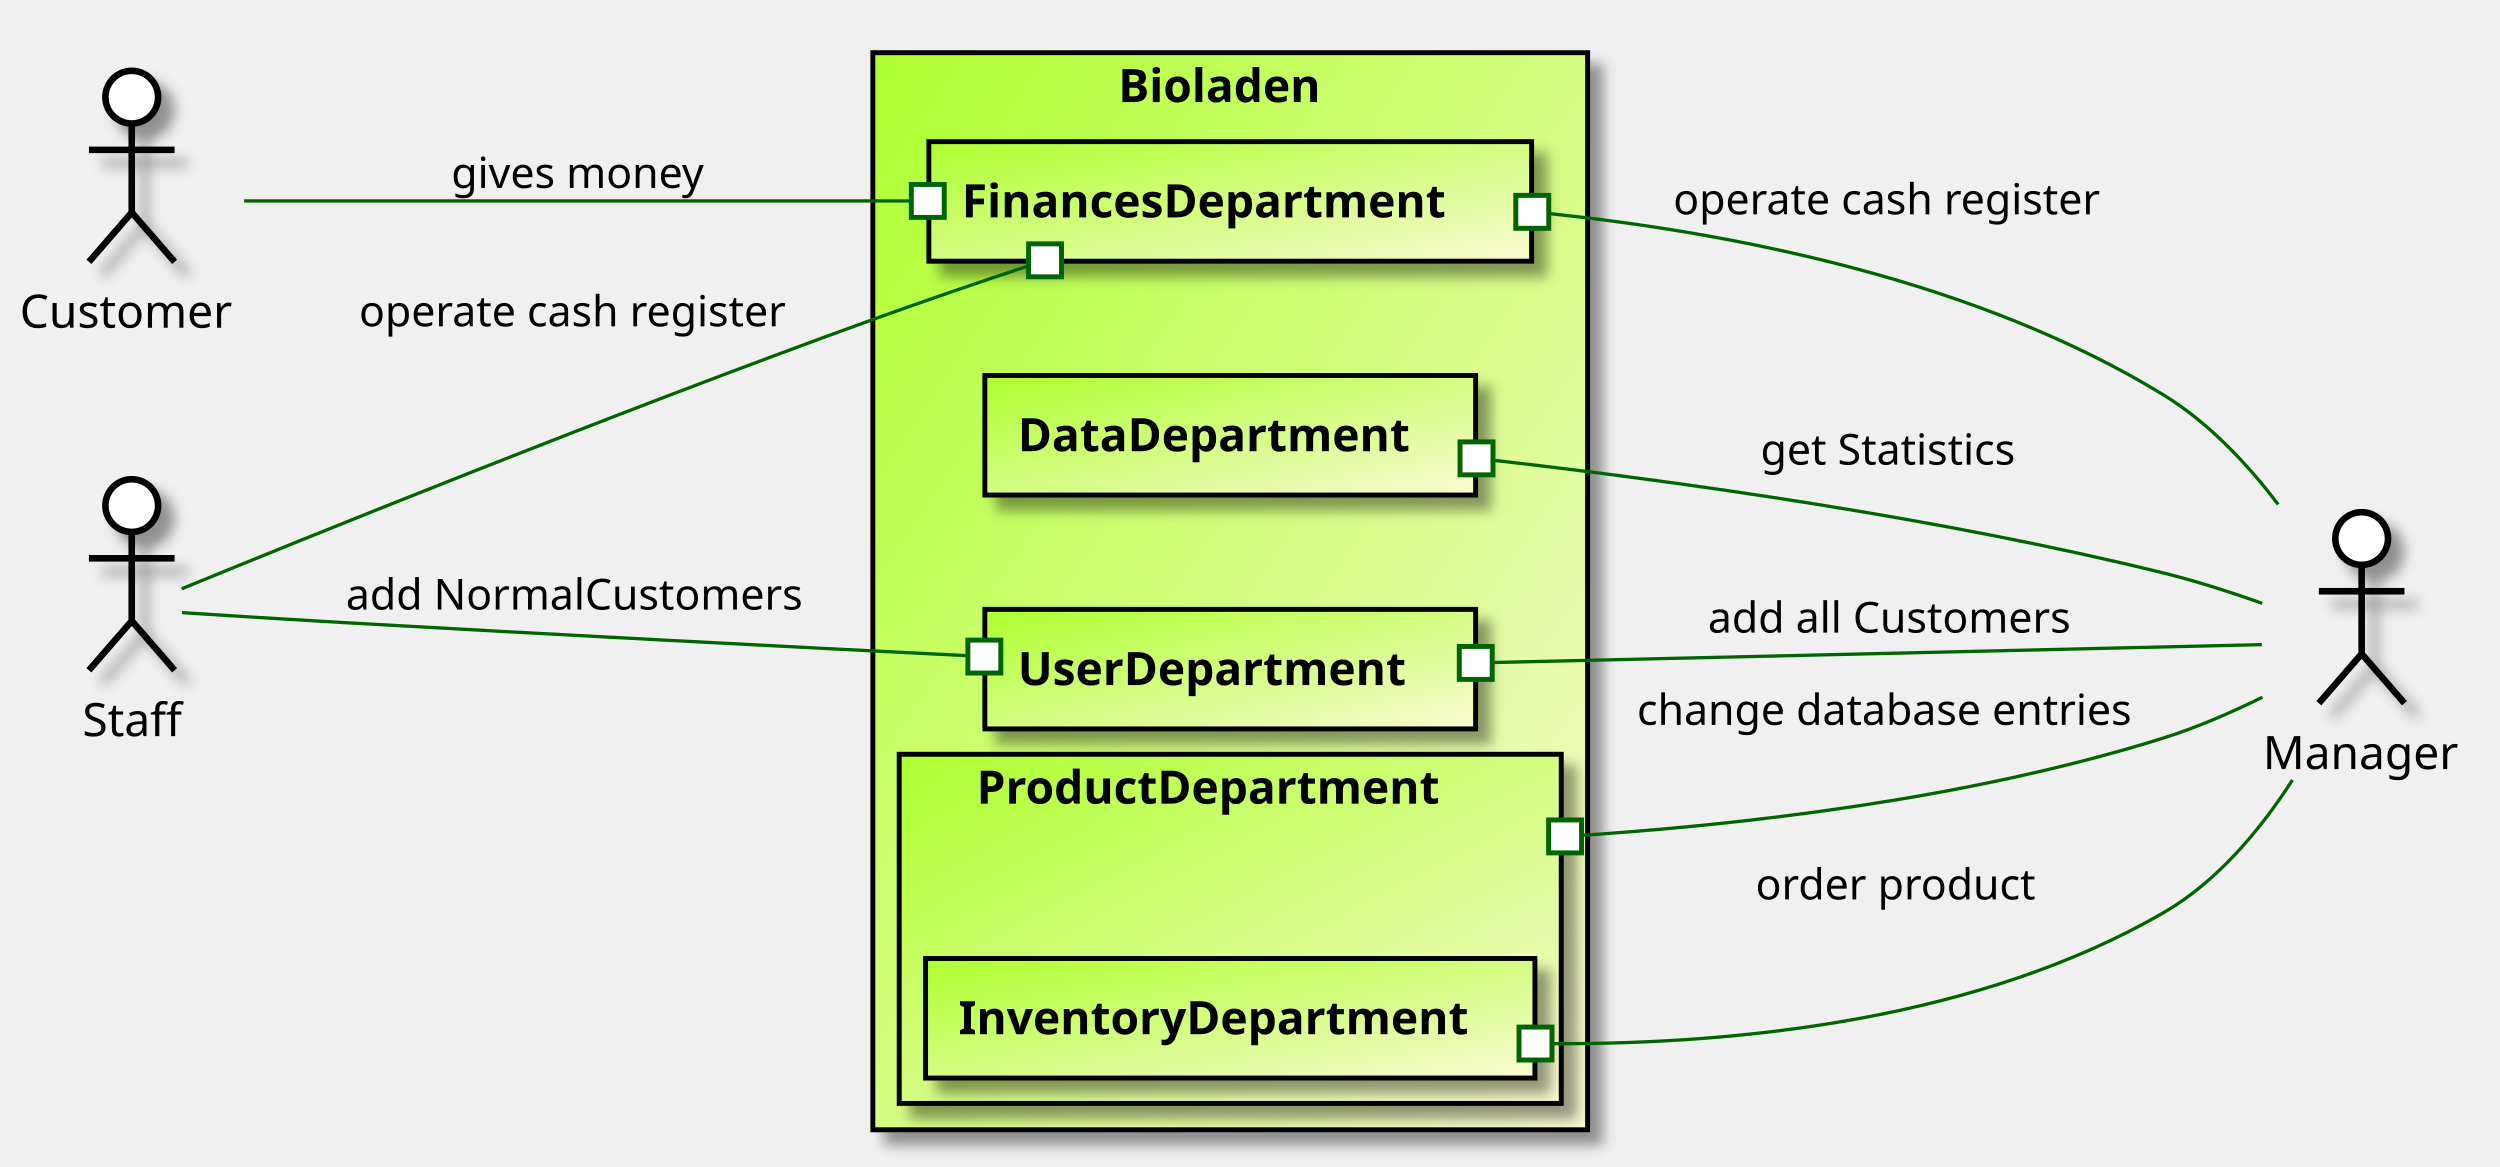
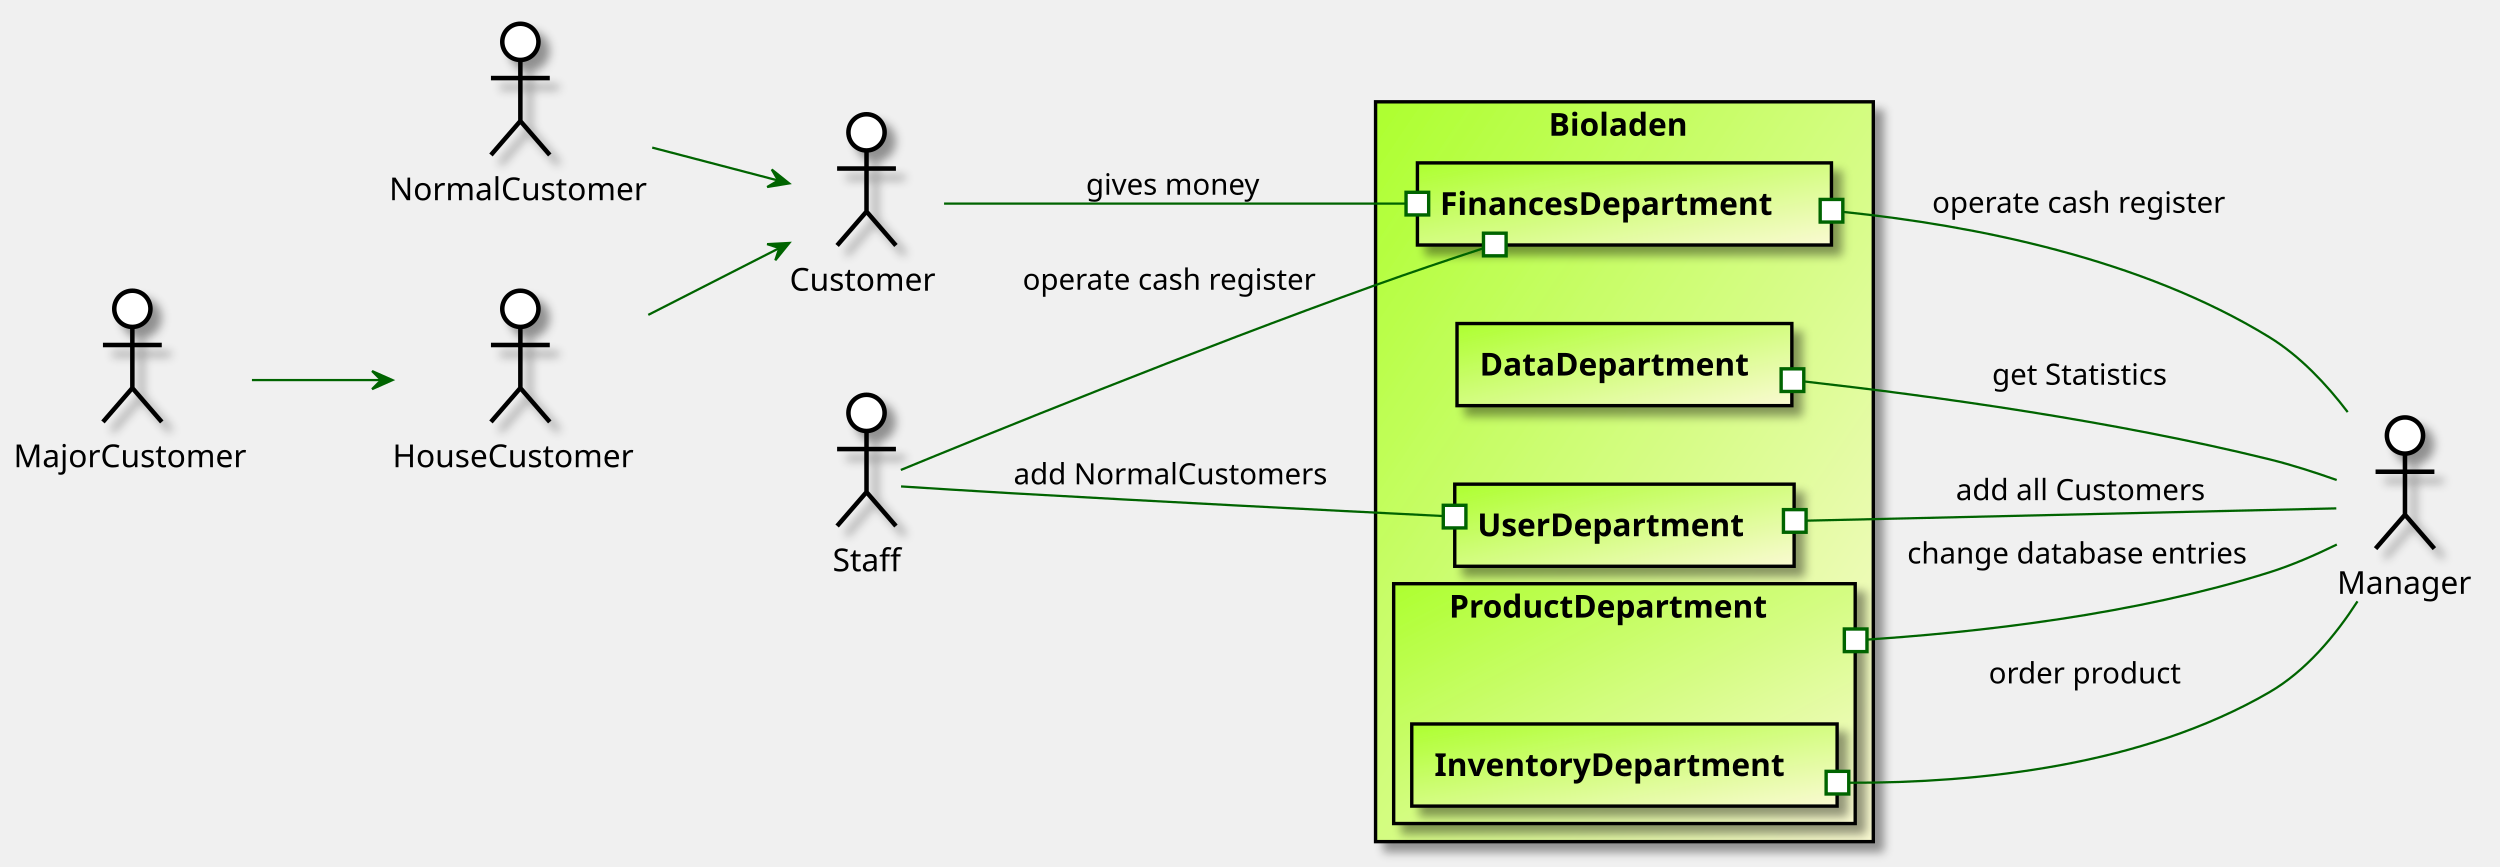
- <svg xmlns="http://www.w3.org/2000/svg" contentScriptType="application/ecmascript" contentStyleType="text/css" height="354px" preserveAspectRatio="none" style="width:759px;height:354px;" version="1.1" viewBox="0 0 759 354" width="759px" zoomAndPan="magnify">
+ <svg xmlns="http://www.w3.org/2000/svg" contentScriptType="application/ecmascript" contentStyleType="text/css" height="383px" preserveAspectRatio="none" style="width:1105px;height:383px;" version="1.1" viewBox="0 0 1105 383" width="1105px" zoomAndPan="magnify">
  <defs>
-     <linearGradient id="g1ox4fohzz5jaq0" x1="0%" x2="100%" y1="0%" y2="100%">
+     <linearGradient id="g1u7lgi80862aj0" x1="0%" x2="100%" y1="0%" y2="100%">
      <stop offset="0%" stop-color="#ADFF2F" />
      <stop offset="100%" stop-color="#FAFAD2" />
    </linearGradient>
-     <filter height="300%" id="f1ox4fohzz5jaq" width="300%" x="-1" y="-1">
+     <filter height="300%" id="f1u7lgi80862aj" width="300%" x="-1" y="-1">
      <feGaussianBlur result="blurOut" stdDeviation="2.0" />
      <feColorMatrix in="blurOut" result="blurOut2" type="matrix" values="0 0 0 0 0 0 0 0 0 0 0 0 0 0 0 0 0 0 .4 0" />
      <feOffset dx="4.0" dy="4.0" in="blurOut2" result="blurOut3" />
      <feBlend in="SourceGraphic" in2="blurOut3" mode="normal" />
    </filter>
  </defs>
  <g>
-     <rect fill="url(#g1ox4fohzz5jaq0)" filter="url(#f1ox4fohzz5jaq)" height="327" style="stroke: #000000; stroke-width: 1.5;" width="217" x="265" y="16" />
-     <text fill="#000000" font-family="sans-serif" font-size="14" font-weight="bold" lengthAdjust="spacingAndGlyphs" textLength="68" x="339.5" y="30.995">Bioladen</text>
-     <rect fill="url(#g1ox4fohzz5jaq0)" filter="url(#f1ox4fohzz5jaq)" height="106" style="stroke: #000000; stroke-width: 1.5;" width="201" x="273" y="229" />
-     <text fill="#000000" font-family="sans-serif" font-size="14" font-weight="bold" lengthAdjust="spacingAndGlyphs" textLength="154" x="296.5" y="243.995">ProductDepartment</text>
-     <rect fill="url(#g1ox4fohzz5jaq0)" filter="url(#f1ox4fohzz5jaq)" height="36.297" style="stroke: #000000; stroke-width: 1.5;" width="183" x="282" y="43" />
-     <text fill="#000000" font-family="sans-serif" font-size="14" font-weight="bold" lengthAdjust="spacingAndGlyphs" textLength="163" x="292" y="65.995">FinancesDepartment</text>
-     <rect fill="url(#g1ox4fohzz5jaq0)" filter="url(#f1ox4fohzz5jaq)" height="36.297" style="stroke: #000000; stroke-width: 1.5;" width="149" x="299" y="114" />
-     <text fill="#000000" font-family="sans-serif" font-size="14" font-weight="bold" lengthAdjust="spacingAndGlyphs" textLength="129" x="309" y="136.995">DataDepartment</text>
-     <rect fill="url(#g1ox4fohzz5jaq0)" filter="url(#f1ox4fohzz5jaq)" height="36.297" style="stroke: #000000; stroke-width: 1.5;" width="149" x="299" y="185" />
-     <text fill="#000000" font-family="sans-serif" font-size="14" font-weight="bold" lengthAdjust="spacingAndGlyphs" textLength="129" x="309" y="207.995">UserDepartment</text>
-     <rect fill="url(#g1ox4fohzz5jaq0)" filter="url(#f1ox4fohzz5jaq)" height="36.297" style="stroke: #000000; stroke-width: 1.5;" width="185" x="281" y="291" />
-     <text fill="#000000" font-family="sans-serif" font-size="14" font-weight="bold" lengthAdjust="spacingAndGlyphs" textLength="165" x="291" y="313.995">InventoryDepartment</text>
-     <ellipse cx="40" cy="153.5" fill="#FFFFFF" filter="url(#f1ox4fohzz5jaq)" rx="8" ry="8" style="stroke: #000000; stroke-width: 2.0;" />
-     <path d="M40,161.5 L40,188.5 M27,169.5 L53,169.5 M40,188.5 L27,203.5 M40,188.5 L53,203.5 " fill="none" filter="url(#f1ox4fohzz5jaq)" style="stroke: #000000; stroke-width: 2.0;" />
-     <text fill="#000000" font-family="sans-serif" font-size="14" lengthAdjust="spacingAndGlyphs" textLength="30" x="25" y="223.495">Staff</text>
-     <ellipse cx="717" cy="163.5" fill="#FFFFFF" filter="url(#f1ox4fohzz5jaq)" rx="8" ry="8" style="stroke: #000000; stroke-width: 2.0;" />
-     <path d="M717,171.5 L717,198.5 M704,179.5 L730,179.5 M717,198.5 L704,213.5 M717,198.5 L730,213.5 " fill="none" filter="url(#f1ox4fohzz5jaq)" style="stroke: #000000; stroke-width: 2.0;" />
-     <text fill="#000000" font-family="sans-serif" font-size="14" lengthAdjust="spacingAndGlyphs" textLength="60" x="687" y="233.495">Manager</text>
-     <ellipse cx="40" cy="29.5" fill="#FFFFFF" filter="url(#f1ox4fohzz5jaq)" rx="8" ry="8" style="stroke: #000000; stroke-width: 2.0;" />
-     <path d="M40,37.5 L40,64.5 M27,45.5 L53,45.5 M40,64.5 L27,79.5 M40,64.5 L53,79.5 " fill="none" filter="url(#f1ox4fohzz5jaq)" style="stroke: #000000; stroke-width: 2.0;" />
-     <text fill="#000000" font-family="sans-serif" font-size="14" lengthAdjust="spacingAndGlyphs" textLength="68" x="6" y="99.495">Customer</text>
-     <path d="M453.338,201.141 C527.794,199.406 634.92,196.912 686.7,195.706 " fill="none" id="UserDepartment-Manager" style="stroke: #006400; stroke-width: 1.0;" />
-     <rect fill="#FFFFFF" height="10" style="stroke: #006400; stroke-width: 1.5;" width="10" x="443.034" y="196.264" />
-     <text fill="#000000" font-family="sans-serif" font-size="13" lengthAdjust="spacingAndGlyphs" textLength="116" x="518.5" y="192.067">add all Customers</text>
-     <path d="M453.39,139.741 C510.624,146.276 589.241,157.283 657,174 C666.858,176.432 677.379,179.828 686.814,183.181 " fill="none" id="DataDepartment-Manager" style="stroke: #006400; stroke-width: 1.0;" />
-     <rect fill="#FFFFFF" height="10" style="stroke: #006400; stroke-width: 1.5;" width="10" x="443.267" y="134.161" />
-     <text fill="#000000" font-family="sans-serif" font-size="13" lengthAdjust="spacingAndGlyphs" textLength="84" x="534.5" y="141.067">get Statistics</text>
-     <path d="M470.386,64.844 C528.175,70.944 600.961,85.594 657,120 C670.5,128.288 682.243,140.753 691.674,153.154 " fill="none" id="FinancesDepartment-Manager" style="stroke: #006400; stroke-width: 1.0;" />
-     <rect fill="#FFFFFF" height="10" style="stroke: #006400; stroke-width: 1.5;" width="10" x="460.196" y="59.315" />
-     <text fill="#000000" font-family="sans-serif" font-size="13" lengthAdjust="spacingAndGlyphs" textLength="137" x="508" y="65.067">operate cash register</text>
-     <path d="M475.157,253.935 C530.06,250.494 598.406,242.411 657,224 C667.044,220.844 677.529,216.267 686.872,211.679 " fill="none" id="ProductDepartment-Manager" style="stroke: #006400; stroke-width: 1.0;" />
-     <rect fill="#FFFFFF" height="10" style="stroke: #006400; stroke-width: 1.5;" width="10" x="470.157" y="248.935" />
-     <text fill="#000000" font-family="sans-serif" font-size="13" lengthAdjust="spacingAndGlyphs" textLength="159" x="497" y="220.067">change database entries</text>
-     <path d="M471.354,316.86 C528.986,317.071 601.274,309.334 657,277 C673.173,267.616 686.24,251.944 696,236.801 " fill="none" id="InventoryDepartment-Manager" style="stroke: #006400; stroke-width: 1.0;" />
-     <rect fill="#FFFFFF" height="10" style="stroke: #006400; stroke-width: 1.5;" width="10" x="461.176" y="311.819" />
-     <text fill="#000000" font-family="sans-serif" font-size="13" lengthAdjust="spacingAndGlyphs" textLength="87" x="533" y="273.067">order product</text>
-     <path d="M55.256,185.999 C68.221,186.837 87.328,188.046 104,189 C167.778,192.649 240.071,196.383 293.714,199.076 " fill="none" id="Staff-UserDepartment" style="stroke: #006400; stroke-width: 1.0;" />
-     <rect fill="#FFFFFF" height="10" style="stroke: #006400; stroke-width: 1.5;" width="10" x="293.847" y="194.333" />
-     <text fill="#000000" font-family="sans-serif" font-size="13" lengthAdjust="spacingAndGlyphs" textLength="145" x="105" y="185.067">add NormalCustomers</text>
-     <path d="M55.173,178.747 C91.292,163.933 185.312,125.781 265,97 C280.309,91.471 296.946,85.789 312.487,80.621 " fill="none" id="Staff-FinancesDepartment" style="stroke: #006400; stroke-width: 1.0;" />
-     <rect fill="#FFFFFF" height="10" style="stroke: #006400; stroke-width: 1.5;" width="10" x="312.273" y="74.034" />
-     <text fill="#000000" font-family="sans-serif" font-size="13" lengthAdjust="spacingAndGlyphs" textLength="137" x="109" y="99.067">operate cash register</text>
-     <path d="M74.123,61 C121.287,61 208.286,61 276.391,61 " fill="none" id="Customer-FinancesDepartment" style="stroke: #006400; stroke-width: 1.0;" />
-     <rect fill="#FFFFFF" height="10" style="stroke: #006400; stroke-width: 1.5;" width="10" x="276.675" y="56" />
-     <text fill="#000000" font-family="sans-serif" font-size="13" lengthAdjust="spacingAndGlyphs" textLength="81" x="137" y="57.067">gives money</text>
+     <rect fill="url(#g1u7lgi80862aj0)" filter="url(#f1u7lgi80862aj)" height="327" style="stroke: #000000; stroke-width: 1.5;" width="220" x="608" y="45" />
+     <text fill="#000000" font-family="sans-serif" font-size="14" font-weight="bold" lengthAdjust="spacingAndGlyphs" textLength="67" x="684.5" y="59.995">Bioladen</text>
+     <rect fill="url(#g1u7lgi80862aj0)" filter="url(#f1u7lgi80862aj)" height="106" style="stroke: #000000; stroke-width: 1.5;" width="204" x="616" y="258" />
+     <text fill="#000000" font-family="sans-serif" font-size="14" font-weight="bold" lengthAdjust="spacingAndGlyphs" textLength="155" x="640.5" y="272.995">ProductDepartment</text>
+     <rect fill="url(#g1u7lgi80862aj0)" filter="url(#f1u7lgi80862aj)" height="36.297" style="stroke: #000000; stroke-width: 1.5;" width="183" x="626.5" y="72" />
+     <text fill="#000000" font-family="sans-serif" font-size="14" font-weight="bold" lengthAdjust="spacingAndGlyphs" textLength="163" x="636.5" y="94.995">FinancesDepartment</text>
+     <rect fill="url(#g1u7lgi80862aj0)" filter="url(#f1u7lgi80862aj)" height="36.297" style="stroke: #000000; stroke-width: 1.5;" width="148" x="644" y="143" />
+     <text fill="#000000" font-family="sans-serif" font-size="14" font-weight="bold" lengthAdjust="spacingAndGlyphs" textLength="128" x="654" y="165.995">DataDepartment</text>
+     <rect fill="url(#g1u7lgi80862aj0)" filter="url(#f1u7lgi80862aj)" height="36.297" style="stroke: #000000; stroke-width: 1.5;" width="150" x="643" y="214" />
+     <text fill="#000000" font-family="sans-serif" font-size="14" font-weight="bold" lengthAdjust="spacingAndGlyphs" textLength="130" x="653" y="236.995">UserDepartment</text>
+     <rect fill="url(#g1u7lgi80862aj0)" filter="url(#f1u7lgi80862aj)" height="36.297" style="stroke: #000000; stroke-width: 1.5;" width="188" x="624" y="320" />
+     <text fill="#000000" font-family="sans-serif" font-size="14" font-weight="bold" lengthAdjust="spacingAndGlyphs" textLength="168" x="634" y="342.995">InventoryDepartment</text>
+     <ellipse cx="383" cy="182.5" fill="#FFFFFF" filter="url(#f1u7lgi80862aj)" rx="8" ry="8" style="stroke: #000000; stroke-width: 2.0;" />
+     <path d="M383,190.5 L383,217.5 M370,198.5 L396,198.5 M383,217.5 L370,232.5 M383,217.5 L396,232.5 " fill="none" filter="url(#f1u7lgi80862aj)" style="stroke: #000000; stroke-width: 2.0;" />
+     <text fill="#000000" font-family="sans-serif" font-size="14" lengthAdjust="spacingAndGlyphs" textLength="30" x="368" y="252.495">Staff</text>
+     <ellipse cx="1063" cy="192.5" fill="#FFFFFF" filter="url(#f1u7lgi80862aj)" rx="8" ry="8" style="stroke: #000000; stroke-width: 2.0;" />
+     <path d="M1063,200.5 L1063,227.5 M1050,208.5 L1076,208.5 M1063,227.5 L1050,242.5 M1063,227.5 L1076,242.5 " fill="none" filter="url(#f1u7lgi80862aj)" style="stroke: #000000; stroke-width: 2.0;" />
+     <text fill="#000000" font-family="sans-serif" font-size="14" lengthAdjust="spacingAndGlyphs" textLength="60" x="1033" y="262.495">Manager</text>
+     <ellipse cx="383" cy="58.5" fill="#FFFFFF" filter="url(#f1u7lgi80862aj)" rx="8" ry="8" style="stroke: #000000; stroke-width: 2.0;" />
+     <path d="M383,66.5 L383,93.5 M370,74.5 L396,74.5 M383,93.5 L370,108.5 M383,93.5 L396,108.5 " fill="none" filter="url(#f1u7lgi80862aj)" style="stroke: #000000; stroke-width: 2.0;" />
+     <text fill="#000000" font-family="sans-serif" font-size="14" lengthAdjust="spacingAndGlyphs" textLength="68" x="349" y="128.495">Customer</text>
+     <ellipse cx="230" cy="18.5" fill="#FFFFFF" filter="url(#f1u7lgi80862aj)" rx="8" ry="8" style="stroke: #000000; stroke-width: 2.0;" />
+     <path d="M230,26.5 L230,53.5 M217,34.5 L243,34.5 M230,53.5 L217,68.5 M230,53.5 L243,68.5 " fill="none" filter="url(#f1u7lgi80862aj)" style="stroke: #000000; stroke-width: 2.0;" />
+     <text fill="#000000" font-family="sans-serif" font-size="14" lengthAdjust="spacingAndGlyphs" textLength="116" x="172" y="88.495">NormalCustomer</text>
+     <ellipse cx="230" cy="136.5" fill="#FFFFFF" filter="url(#f1u7lgi80862aj)" rx="8" ry="8" style="stroke: #000000; stroke-width: 2.0;" />
+     <path d="M230,144.5 L230,171.5 M217,152.5 L243,152.5 M230,171.5 L217,186.5 M230,171.5 L243,186.5 " fill="none" filter="url(#f1u7lgi80862aj)" style="stroke: #000000; stroke-width: 2.0;" />
+     <text fill="#000000" font-family="sans-serif" font-size="14" lengthAdjust="spacingAndGlyphs" textLength="113" x="173.5" y="206.495">HouseCustomer</text>
+     <ellipse cx="58.5" cy="136.5" fill="#FFFFFF" filter="url(#f1u7lgi80862aj)" rx="8" ry="8" style="stroke: #000000; stroke-width: 2.0;" />
+     <path d="M58.5,144.5 L58.5,171.5 M45.5,152.5 L71.5,152.5 M58.5,171.5 L45.5,186.5 M58.5,171.5 L71.5,186.5 " fill="none" filter="url(#f1u7lgi80862aj)" style="stroke: #000000; stroke-width: 2.0;" />
+     <text fill="#000000" font-family="sans-serif" font-size="14" lengthAdjust="spacingAndGlyphs" textLength="105" x="6" y="206.495">MajorCustomer</text>
+     <path d="M288.279,65.236 C306.8,70.078 326.833,75.316 343.685,79.722 " fill="none" id="NormalCustomer-Customer" style="stroke: #006400; stroke-width: 1.0;" />
+     <polygon fill="#006400" points="348.808,81.061,341.113,74.915,343.971,79.796,339.089,82.654,348.808,81.061" style="stroke: #006400; stroke-width: 1.0;" />
+     <path d="M286.537,139.177 C305.678,129.419 326.612,118.747 344.072,109.846 " fill="none" id="HouseCustomer-Customer" style="stroke: #006400; stroke-width: 1.0;" />
+     <polygon fill="#006400" points="348.9,107.384,339.065,107.909,344.446,109.655,342.699,115.036,348.9,107.384" style="stroke: #006400; stroke-width: 1.0;" />
+     <path d="M111.355,168 C129.347,168 149.617,168 168.244,168 " fill="none" id="MajorCustomer-HouseCustomer" style="stroke: #006400; stroke-width: 1.0;" />
+     <polygon fill="#006400" points="173.451,168,164.451,164,168.451,168,164.451,172,173.451,168" style="stroke: #006400; stroke-width: 1.0;" />
+     <path d="M798.614,230.131 C873.415,228.396 980.77,225.907 1032.647,224.704 " fill="none" id="UserDepartment-Manager" style="stroke: #006400; stroke-width: 1.0;" />
+     <rect fill="#FFFFFF" height="10" style="stroke: #006400; stroke-width: 1.5;" width="10" x="788.285" y="225.254" />
+     <text fill="#000000" font-family="sans-serif" font-size="13" lengthAdjust="spacingAndGlyphs" textLength="116" x="864.5" y="221.067">add all Customers</text>
+     <path d="M797.419,168.603 C855.03,175.108 934.53,186.136 1003,203 C1012.859,205.428 1023.38,208.823 1032.815,212.177 " fill="none" id="DataDepartment-Manager" style="stroke: #006400; stroke-width: 1.0;" />
+     <rect fill="#FFFFFF" height="10" style="stroke: #006400; stroke-width: 1.5;" width="10" x="787.264" y="163.026" />
+     <text fill="#000000" font-family="sans-serif" font-size="13" lengthAdjust="spacingAndGlyphs" textLength="84" x="880.5" y="170.067">get Statistics</text>
+     <path d="M814.749,93.673 C872.944,99.694 946.449,114.321 1003,149 C1016.504,157.281 1028.248,169.744 1037.679,182.146 " fill="none" id="FinancesDepartment-Manager" style="stroke: #006400; stroke-width: 1.0;" />
+     <rect fill="#FFFFFF" height="10" style="stroke: #006400; stroke-width: 1.5;" width="10" x="804.522" y="88.151" />
+     <text fill="#000000" font-family="sans-serif" font-size="13" lengthAdjust="spacingAndGlyphs" textLength="137" x="854" y="94.067">operate cash register</text>
+     <path d="M820.198,283.012 C875.392,279.593 944.099,271.507 1003,253 C1013.044,249.844 1023.529,245.267 1032.872,240.679 " fill="none" id="ProductDepartment-Manager" style="stroke: #006400; stroke-width: 1.0;" />
+     <rect fill="#FFFFFF" height="10" style="stroke: #006400; stroke-width: 1.5;" width="10" x="815.198" y="278.012" />
+     <text fill="#000000" font-family="sans-serif" font-size="13" lengthAdjust="spacingAndGlyphs" textLength="159" x="843" y="249.067">change database entries</text>
+     <path d="M817.341,345.974 C875.116,346.134 947.287,338.305 1003,306 C1019.176,296.621 1032.243,280.95 1042.003,265.806 " fill="none" id="InventoryDepartment-Manager" style="stroke: #006400; stroke-width: 1.0;" />
+     <rect fill="#FFFFFF" height="10" style="stroke: #006400; stroke-width: 1.5;" width="10" x="807.15" y="340.938" />
+     <text fill="#000000" font-family="sans-serif" font-size="13" lengthAdjust="spacingAndGlyphs" textLength="87" x="879" y="302.067">order product</text>
+     <path d="M398.256,215 C411.221,215.839 430.328,217.048 447,218 C511.133,221.661 583.828,225.393 637.77,228.083 " fill="none" id="Staff-UserDepartment" style="stroke: #006400; stroke-width: 1.0;" />
+     <rect fill="#FFFFFF" height="10" style="stroke: #006400; stroke-width: 1.5;" width="10" x="637.931" y="223.34" />
+     <text fill="#000000" font-family="sans-serif" font-size="13" lengthAdjust="spacingAndGlyphs" textLength="145" x="448" y="214.067">add NormalCustomers</text>
+     <path d="M398.165,207.725 C434.267,192.864 528.253,154.619 608,126 C623.426,120.464 640.188,114.802 655.87,109.655 " fill="none" id="Staff-FinancesDepartment" style="stroke: #006400; stroke-width: 1.0;" />
+     <rect fill="#FFFFFF" height="10" style="stroke: #006400; stroke-width: 1.5;" width="10" x="655.699" y="103.075" />
+     <text fill="#000000" font-family="sans-serif" font-size="13" lengthAdjust="spacingAndGlyphs" textLength="137" x="452" y="128.067">operate cash register</text>
+     <path d="M417.277,90 C464.815,90 552.643,90 621.158,90 " fill="none" id="Customer-FinancesDepartment" style="stroke: #006400; stroke-width: 1.0;" />
+     <rect fill="#FFFFFF" height="10" style="stroke: #006400; stroke-width: 1.5;" width="10" x="621.472" y="85" />
+     <text fill="#000000" font-family="sans-serif" font-size="13" lengthAdjust="spacingAndGlyphs" textLength="81" x="480" y="86.067">gives money</text>
  </g>
</svg>
